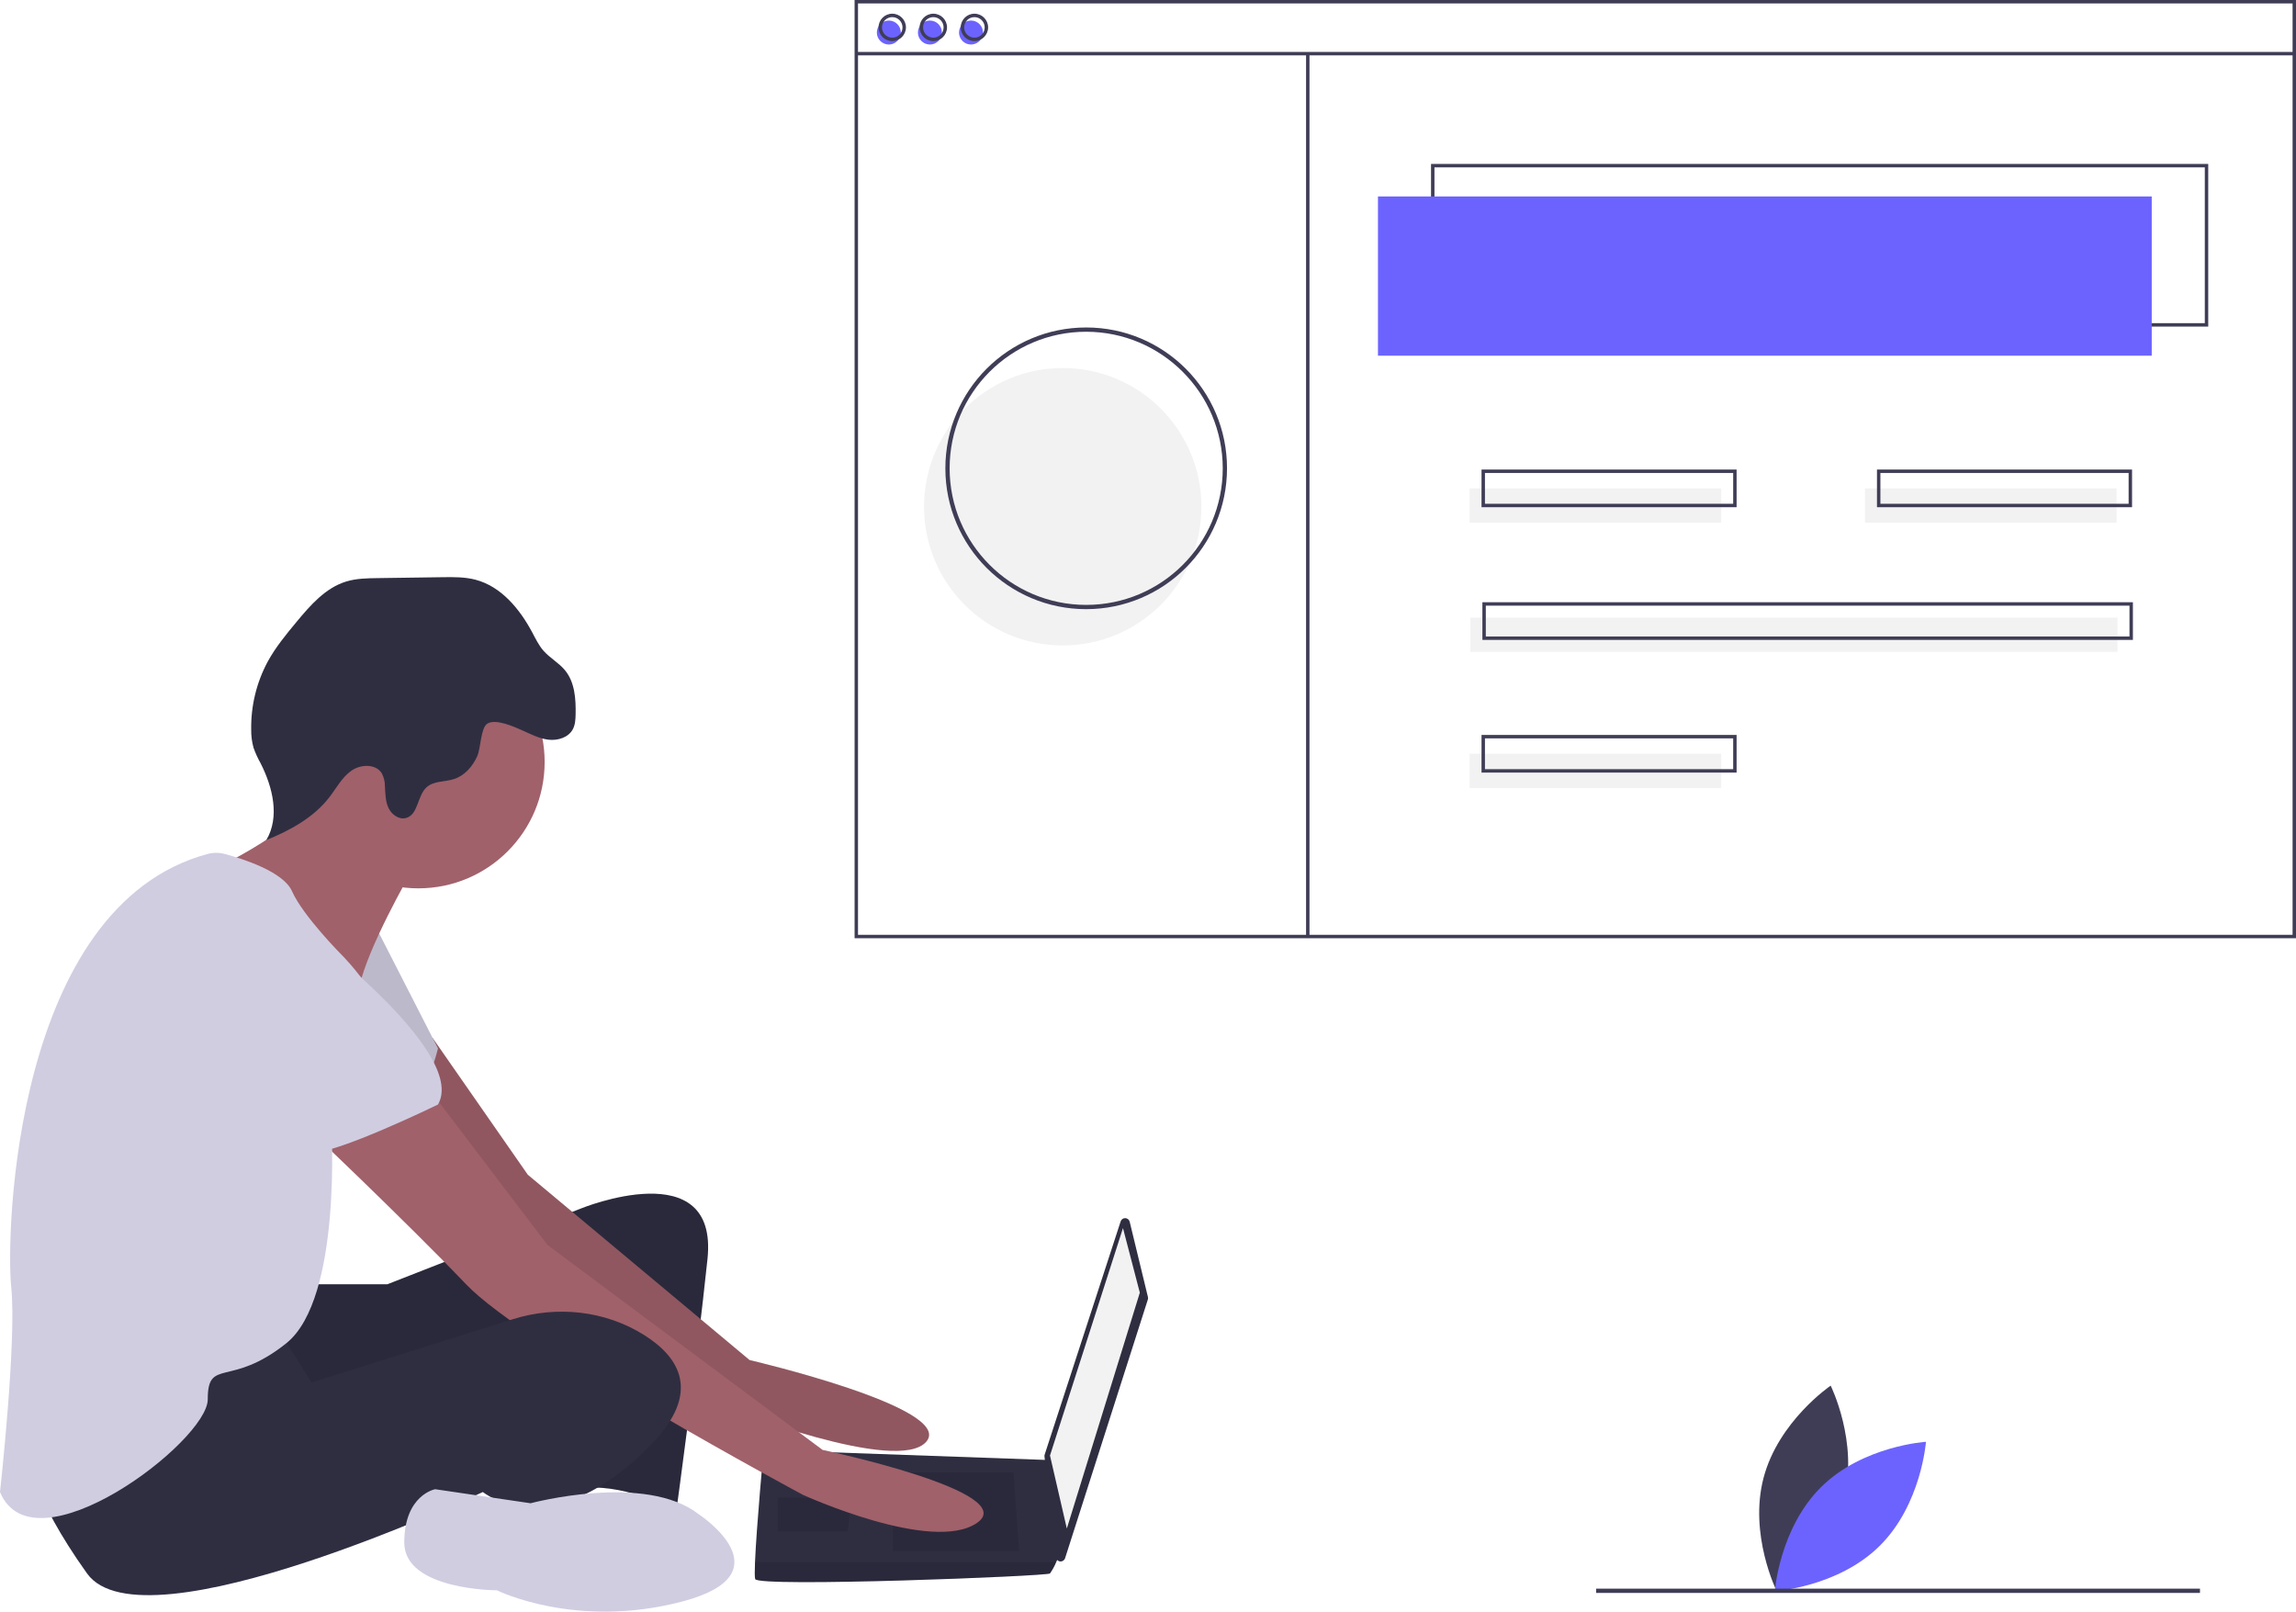
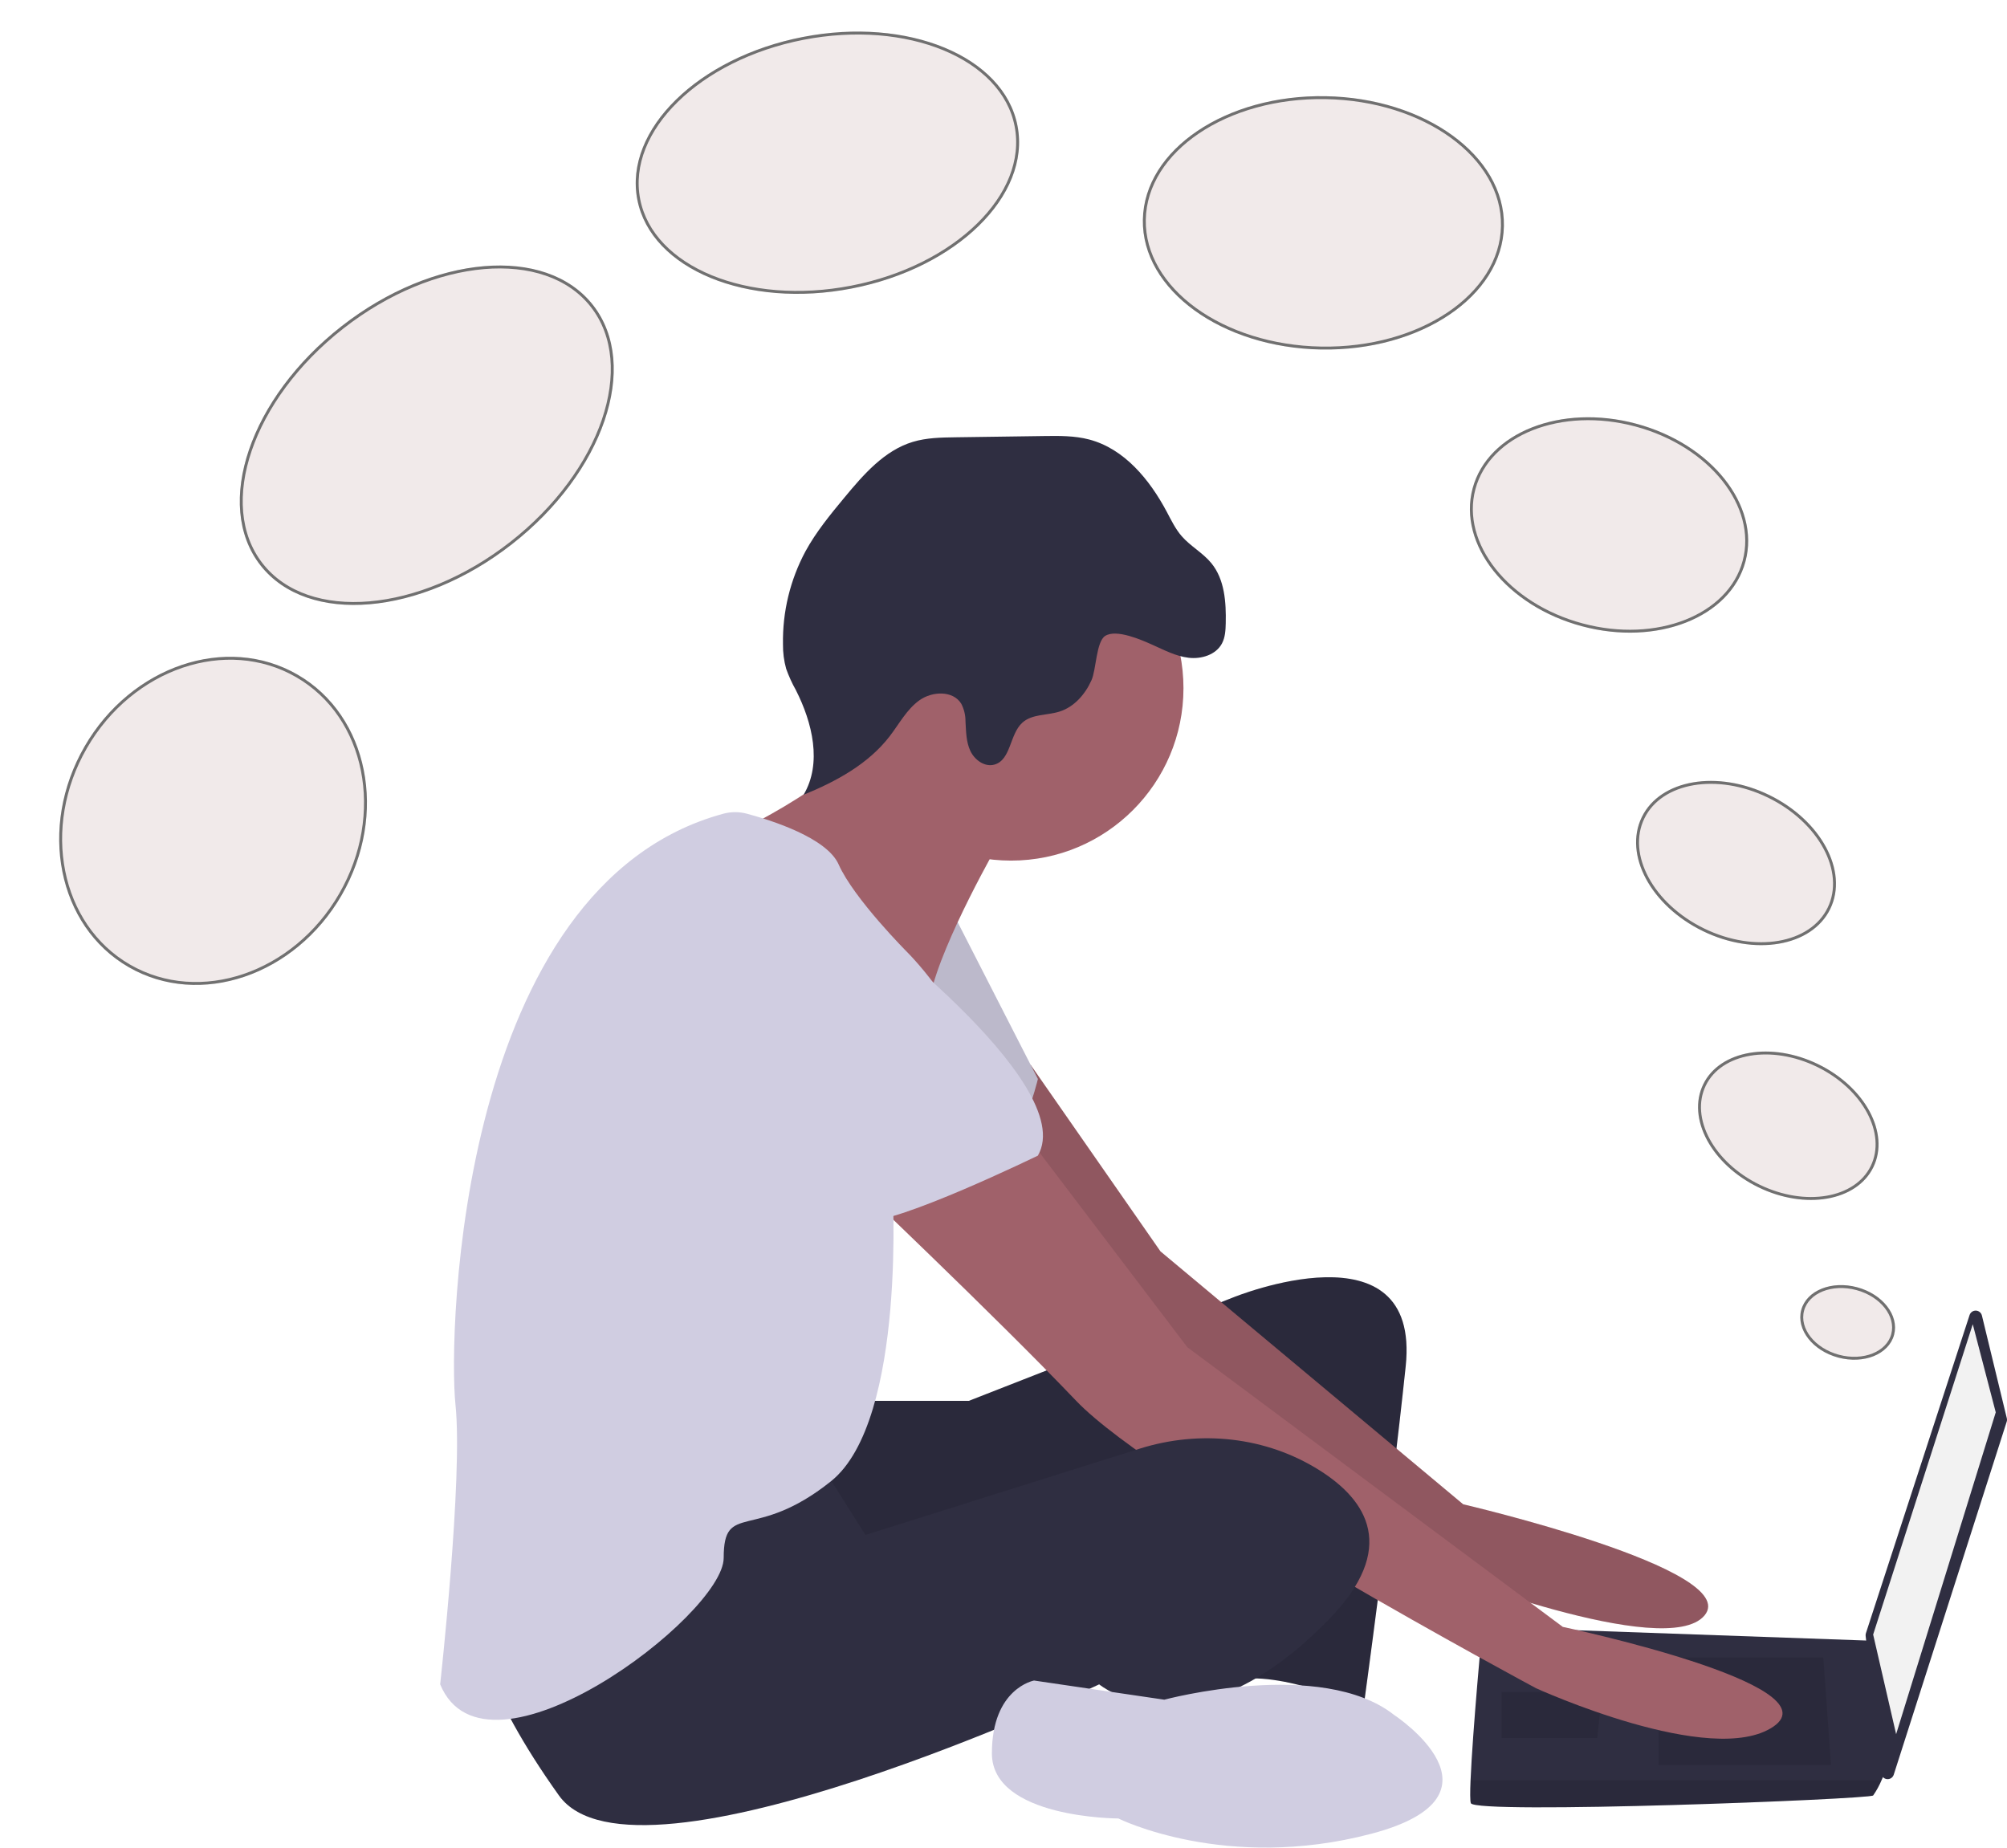
- <svg xmlns="http://www.w3.org/2000/svg" id="ade8c9af-7e2e-4eda-b5c8-b06129257226" data-name="Layer 1" width="1076.064" height="755.228" viewBox="0 0 1076.064 755.228">
-   <path d="M926.114,774.809c-6.985,26.598-31.459,43.22-31.459,43.22s-13.15-26.502-6.166-53.1,31.459-43.22,31.459-43.22S933.098,748.211,926.114,774.809Z" transform="translate(-61.96814 -72.38605)" fill="#3f3d56" />
-   <path d="M915.52,769.183c-19.563,19.327-21.751,48.831-21.751,48.831s29.528-1.831,49.091-21.159,21.751-48.831,21.751-48.831S935.082,749.855,915.52,769.183Z" transform="translate(-61.96814 -72.38605)" fill="#6c63ff" />
-   <path d="M206.702,674.194h36.841l90.788-35.526s64.472-26.315,59.209,23.684-14.473,117.103-14.473,117.103-28.947-13.158-44.736-9.21-5.263-80.262-5.263-80.262-128.945,61.841-140.787,53.946-14.473-63.157-14.473-63.157Z" transform="translate(-61.96814 -72.38605)" fill="#2f2e41" />
-   <path d="M206.702,674.194h36.841l90.788-35.526s64.472-26.315,59.209,23.684-14.473,117.103-14.473,117.103-28.947-13.158-44.736-9.21-5.263-80.262-5.263-80.262-128.945,61.841-140.787,53.946-14.473-63.157-14.473-63.157Z" transform="translate(-61.96814 -72.38605)" opacity="0.1" />
-   <path d="M264.746,558.82l44.586,64.059L413.277,709.72s96.051,22.368,82.893,38.157S402.751,732.088,402.751,732.088s-119.735-86.84-123.682-93.419S231.702,570.249,231.702,570.249Z" transform="translate(-61.96814 -72.38605)" fill="#a0616a" />
-   <path d="M264.746,558.82l44.586,64.059L413.277,709.72s96.051,22.368,82.893,38.157S402.751,732.088,402.751,732.088s-119.735-86.84-123.682-93.419S231.702,570.249,231.702,570.249Z" transform="translate(-61.96814 -72.38605)" opacity="0.1" />
-   <path d="M238.281,507.092l28.947,56.578s-6.579,27.631-17.105,30.263-55.262-34.21-55.262-34.21Z" transform="translate(-61.96814 -72.38605)" fill="#d0cde1" />
-   <path d="M238.281,507.092l28.947,56.578s-6.579,27.631-17.105,30.263-55.262-34.21-55.262-34.21Z" transform="translate(-61.96814 -72.38605)" opacity="0.1" />
-   <path d="M591.419,644.9,599.97,680.172a2.203,2.203,0,0,1-.043,1.19L561.14,802.574a2.203,2.203,0,0,1-4.287-.423l-5.366-47.219a2.203,2.203,0,0,1,.094-.931L587.184,644.737A2.203,2.203,0,0,1,591.419,644.9Z" transform="translate(-61.96814 -72.38605)" fill="#2f2e41" />
-   <polygon points="526.306 575.493 534.2 605.756 499.99 716.28 492.096 682.07 526.306 575.493" fill="#f2f2f2" />
-   <path d="M415.909,812.35c1.316,3.947,136.839-1.316,138.155-2.632a28.561,28.561,0,0,0,2.895-5.263c1.237-2.632,2.368-5.263,2.368-5.263L554.064,756.588l-134.208-4.763s-3.355,36.105-4.039,52.631C415.646,808.626,415.646,811.56,415.909,812.35Z" transform="translate(-61.96814 -72.38605)" fill="#2f2e41" />
-   <polygon points="474.991 689.965 477.622 726.806 418.413 726.806 418.413 689.965 474.991 689.965" opacity="0.1" />
-   <polygon points="398.677 701.806 399.03 701.736 397.361 717.596 364.467 717.596 364.467 701.806 398.677 701.806" opacity="0.1" />
-   <path d="M415.909,812.35c1.316,3.947,136.839-1.316,138.155-2.632a28.561,28.561,0,0,0,2.895-5.263H415.817C415.646,808.626,415.646,811.56,415.909,812.35Z" transform="translate(-61.96814 -72.38605)" opacity="0.1" />
-   <circle cx="196.049" cy="357.076" r="59.209" fill="#a0616a" />
-   <path d="M254.07,482.093s-19.736,34.21-23.684,52.631-59.209-36.841-59.209-36.841l-7.237-19.079s51.973-24.342,48.025-44.078S254.07,482.093,254.07,482.093Z" transform="translate(-61.96814 -72.38605)" fill="#a0616a" />
-   <path d="M264.596,584.722l53.946,71.051,128.945,96.051s93.419,19.736,72.367,34.21-81.577-13.158-81.577-13.158S308.016,703.141,280.385,674.194s-78.946-77.63-78.946-77.63Z" transform="translate(-61.96814 -72.38605)" fill="#a0616a" />
-   <path d="M192.229,695.247,208.018,720.246l94.231-29.646c20.676-6.505,43.348-4.111,61.687,7.442,16.447,10.362,26.973,26.809,3.289,51.15-47.368,48.683-78.946,22.368-78.946,22.368S129.072,846.559,102.757,809.718s-27.631-55.262-27.631-55.262S176.44,691.299,192.229,695.247Z" transform="translate(-61.96814 -72.38605)" fill="#2f2e41" />
-   <path d="M389.593,782.087s42.104,27.631-7.895,40.789-86.84-5.263-86.84-5.263-43.42,0-43.42-22.368,14.473-25,14.473-25l44.736,6.579S364.594,762.351,389.593,782.087Z" transform="translate(-61.96814 -72.38605)" fill="#d0cde1" />
-   <path d="M306.589,414.568c4.03,1.797,8.026,3.923,12.408,4.444s9.371-1.008,11.444-4.903c1.12-2.104,1.248-4.578,1.3-6.961.158-7.225-.364-15.036-4.943-20.627-2.914-3.559-7.167-5.802-10.184-9.274-2.161-2.488-3.599-5.503-5.148-8.411-5.866-11.017-14.551-21.606-26.622-24.782-5.04-1.326-10.328-1.262-15.539-1.188l-30.397.429c-4.919.069-9.914.15-14.623,1.574-9.784,2.958-16.908,11.186-23.432,19.054-4.881,5.887-9.775,11.834-13.439,18.547a65.079,65.079,0,0,0-7.714,31.887,29.833,29.833,0,0,0,1.093,8.437,46.822,46.822,0,0,0,3.316,7.284c5.7,11.197,9.085,25.182,2.665,35.983,11.152-4.555,22.186-10.528,29.542-20.068,3.291-4.267,5.872-9.263,10.258-12.395s11.532-3.403,14.346,1.193a12.857,12.857,0,0,1,1.451,6.022c.206,3.45.2,7.033,1.663,10.164s4.947,5.658,8.273,4.721c5.729-1.614,5.18-10.406,9.593-14.4,3.351-3.033,8.521-2.453,12.826-3.83,5.016-1.604,8.779-5.95,10.924-10.759,1.63-3.656,1.606-13.223,4.691-15.203C294.208,409.022,303.004,412.969,306.589,414.568Z" transform="translate(-61.96814 -72.38605)" fill="#2f2e41" />
-   <path d="M159.24,472.562a15.616,15.616,0,0,1,8.128.021c8.446,2.268,27.38,8.27,31.44,17.405,5.263,11.842,23.684,30.263,23.684,30.263s25,25,19.736,42.104-25,36.841-25,36.841,5.263,81.577-21.052,102.63-36.841,6.579-36.841,26.315S77.757,809.718,61.968,771.561c0,0,7.895-71.051,5.263-96.051C64.638,650.871,68.434,497.145,159.24,472.562Z" transform="translate(-61.96814 -72.38605)" fill="#d0cde1" />
-   <path d="M201.439,505.777s80.262,59.209,65.788,84.209c0,0-48.683,23.684-59.209,22.368s-51.315-47.368-61.841-51.315S130.388,486.04,201.439,505.777Z" transform="translate(-61.96814 -72.38605)" fill="#d0cde1" />
-   <circle cx="498.064" cy="237.458" r="65" fill="#f2f2f2" />
-   <path d="M1096.898,225.427H732.649V149.207H1096.898ZM734.254,223.822h361.039v-73.01H734.254Z" transform="translate(-61.96814 -72.38605)" fill="#3f3d56" />
-   <rect x="645.809" y="92.065" width="362.644" height="74.615" fill="#6c63ff" />
-   <circle cx="416.565" cy="15.244" r="5.616" fill="#6c63ff" />
-   <circle cx="435.82" cy="15.244" r="5.616" fill="#6c63ff" />
-   <circle cx="455.076" cy="15.244" r="5.616" fill="#6c63ff" />
-   <path d="M1138.032,512.052H462.487V72.386h675.545Zm-673.94-1.605h672.336V73.991H464.092Z" transform="translate(-61.96814 -72.38605)" fill="#3f3d56" />
-   <rect x="401.321" y="24.338" width="673.94" height="1.605" fill="#3f3d56" />
-   <path d="M480.138,91.641a6.418,6.418,0,1,1,6.418-6.418A6.426,6.426,0,0,1,480.138,91.641Zm0-11.232a4.814,4.814,0,1,0,4.814,4.814A4.819,4.819,0,0,0,480.138,80.409Z" transform="translate(-61.96814 -72.38605)" fill="#3f3d56" />
-   <path d="M499.393,91.641a6.418,6.418,0,1,1,6.418-6.418A6.426,6.426,0,0,1,499.393,91.641Zm0-11.232a4.814,4.814,0,1,0,4.814,4.814A4.819,4.819,0,0,0,499.393,80.409Z" transform="translate(-61.96814 -72.38605)" fill="#3f3d56" />
-   <path d="M518.649,91.641A6.418,6.418,0,1,1,525.067,85.223,6.426,6.426,0,0,1,518.649,91.641Zm0-11.232a4.814,4.814,0,1,0,4.814,4.814A4.819,4.819,0,0,0,518.649,80.409Z" transform="translate(-61.96814 -72.38605)" fill="#3f3d56" />
-   <rect x="612.109" y="25.14" width="1.605" height="414.346" fill="#3f3d56" />
-   <rect x="688.733" y="228.859" width="117.94" height="16.046" fill="#f2f2f2" />
-   <rect x="874.067" y="228.859" width="117.94" height="16.046" fill="#f2f2f2" />
-   <path d="M875.861,310.07H756.317V292.42H875.861Zm-117.94-1.605H874.257V294.024H757.922Z" transform="translate(-61.96814 -72.38605)" fill="#3f3d56" />
-   <rect x="688.733" y="353.217" width="117.94" height="16.046" fill="#f2f2f2" />
-   <path d="M875.861,434.428H756.317V416.778H875.861Zm-117.94-1.605H874.257V418.382H757.922Z" transform="translate(-61.96814 -72.38605)" fill="#3f3d56" />
-   <rect x="689.134" y="289.433" width="303.273" height="16.046" fill="#f2f2f2" />
-   <path d="M1061.596,372.249H756.718V354.599h304.878ZM758.323,370.645h301.669V356.203H758.323Z" transform="translate(-61.96814 -72.38605)" fill="#3f3d56" />
-   <path d="M1061.195,310.07H941.651V292.42H1061.195Zm-117.94-1.605h116.335V294.024H943.255Z" transform="translate(-61.96814 -72.38605)" fill="#3f3d56" />
-   <path d="M571.032,357.844a66,66,0,1,1,66-66A66.075,66.075,0,0,1,571.032,357.844Zm0-130a64,64,0,1,0,64,64A64.073,64.073,0,0,0,571.032,227.844Z" transform="translate(-61.96814 -72.38605)" fill="#3f3d56" />
-   <rect x="748.064" y="744.458" width="283" height="2" fill="#3f3d56" />
+ <svg xmlns="http://www.w3.org/2000/svg" width="689.217" height="634.488" viewBox="0 0 689.217 634.488">
+   <g id="asd" transform="translate(-109.847 -282.74)">
+     <g id="illu" transform="translate(-407 -87)">
+       <g id="background-image-4" transform="translate(668 249)">
+         <path id="Path_25" data-name="Path 25" d="M206.7,674.194h36.841l90.788-35.526s64.473-26.315,59.209,23.684-14.473,117.1-14.473,117.1-28.947-13.158-44.736-9.21-5.263-80.262-5.263-80.262S200.123,751.824,188.281,743.93s-14.473-63.157-14.473-63.157Z" transform="translate(-61.968 -72.386)" fill="#2f2e41" />
+         <path id="Path_26" data-name="Path 26" d="M206.7,674.194h36.841l90.788-35.526s64.473-26.315,59.209,23.684-14.473,117.1-14.473,117.1-28.947-13.158-44.736-9.21-5.263-80.262-5.263-80.262S200.123,751.824,188.281,743.93s-14.473-63.157-14.473-63.157Z" transform="translate(-61.968 -72.386)" opacity="0.1" />
+         <path id="Path_27" data-name="Path 27" d="M264.746,558.82l44.586,64.059L413.277,709.72s96.051,22.368,82.893,38.157-93.419-15.789-93.419-15.789-119.735-86.84-123.682-93.419-47.367-68.42-47.367-68.42Z" transform="translate(-61.968 -72.386)" fill="#a0616a" />
+         <path id="Path_28" data-name="Path 28" d="M264.746,558.82l44.586,64.059L413.277,709.72s96.051,22.368,82.893,38.157-93.419-15.789-93.419-15.789-119.735-86.84-123.682-93.419-47.367-68.42-47.367-68.42Z" transform="translate(-61.968 -72.386)" opacity="0.1" />
+         <path id="Path_29" data-name="Path 29" d="M238.281,507.092l28.947,56.578s-6.579,27.631-17.1,30.263-55.262-34.21-55.262-34.21Z" transform="translate(-61.968 -72.386)" fill="#d0cde1" />
+         <path id="Path_30" data-name="Path 30" d="M238.281,507.092l28.947,56.578s-6.579,27.631-17.1,30.263-55.262-34.21-55.262-34.21Z" transform="translate(-61.968 -72.386)" opacity="0.1" />
+         <path id="Path_31" data-name="Path 31" d="M591.419,644.9l8.551,35.272a2.2,2.2,0,0,1-.043,1.19L561.14,802.574a2.2,2.2,0,0,1-4.287-.423l-5.366-47.219a2.2,2.2,0,0,1,.094-.931l35.6-109.264a2.2,2.2,0,0,1,4.235.163Z" transform="translate(-61.968 -72.386)" fill="#2f2e41" />
+         <path id="Path_32" data-name="Path 32" d="M526.306,575.493l7.894,30.263L499.99,716.28,492.1,682.07Z" fill="#f2f2f2" />
+         <path id="Path_33" data-name="Path 33" d="M415.909,812.35c1.316,3.947,136.839-1.316,138.155-2.632a28.565,28.565,0,0,0,2.895-5.263c1.237-2.632,2.368-5.263,2.368-5.263l-5.263-42.6-134.208-4.763s-3.355,36.1-4.039,52.631C415.646,808.626,415.646,811.56,415.909,812.35Z" transform="translate(-61.968 -72.386)" fill="#2f2e41" />
+         <path id="Path_34" data-name="Path 34" d="M474.991,689.965l2.631,36.841H418.413V689.965Z" opacity="0.1" />
+         <path id="Path_35" data-name="Path 35" d="M398.677,701.806l.353-.07-1.669,15.86H364.467v-15.79Z" opacity="0.1" />
+         <path id="Path_36" data-name="Path 36" d="M415.909,812.35c1.316,3.947,136.839-1.316,138.155-2.632a28.565,28.565,0,0,0,2.895-5.263H415.817C415.646,808.626,415.646,811.56,415.909,812.35Z" transform="translate(-61.968 -72.386)" opacity="0.1" />
+         <circle id="Ellipse_16" data-name="Ellipse 16" cx="59.209" cy="59.209" r="59.209" transform="translate(136.84 297.867)" fill="#a0616a" />
+         <path id="Path_37" data-name="Path 37" d="M254.07,482.093s-19.736,34.21-23.684,52.631-59.209-36.841-59.209-36.841L163.94,478.8s51.973-24.342,48.025-44.078S254.07,482.093,254.07,482.093Z" transform="translate(-61.968 -72.386)" fill="#a0616a" />
+         <path id="Path_38" data-name="Path 38" d="M264.6,584.722l53.946,71.051,128.945,96.051s93.419,19.737,72.367,34.21-81.577-13.158-81.577-13.158-130.261-69.735-157.892-98.682-78.946-77.63-78.946-77.63Z" transform="translate(-61.968 -72.386)" fill="#a0616a" />
+         <path id="Path_39" data-name="Path 39" d="M192.229,695.247l15.789,25L302.249,690.6c20.676-6.5,43.348-4.111,61.687,7.442,16.447,10.362,26.973,26.809,3.289,51.15-47.367,48.683-78.946,22.368-78.946,22.368s-159.208,75-185.523,38.157-27.631-55.262-27.631-55.262S176.44,691.3,192.229,695.247Z" transform="translate(-61.968 -72.386)" fill="#2f2e41" />
+         <path id="Path_40" data-name="Path 40" d="M389.593,782.087s42.1,27.631-7.895,40.789-86.84-5.263-86.84-5.263-43.42,0-43.42-22.368,14.473-25,14.473-25l44.736,6.579S364.594,762.351,389.593,782.087Z" transform="translate(-61.968 -72.386)" fill="#d0cde1" />
+         <path id="Path_41" data-name="Path 41" d="M306.589,414.568c4.03,1.8,8.026,3.923,12.408,4.444s9.371-1.008,11.444-4.9c1.12-2.1,1.248-4.578,1.3-6.961.158-7.225-.364-15.036-4.943-20.627-2.914-3.559-7.167-5.8-10.184-9.274-2.161-2.488-3.6-5.5-5.148-8.411-5.866-11.017-14.551-21.606-26.622-24.782-5.04-1.326-10.328-1.262-15.539-1.188l-30.4.429c-4.919.069-9.914.15-14.623,1.574-9.784,2.958-16.908,11.186-23.432,19.054-4.881,5.887-9.775,11.834-13.439,18.547a65.079,65.079,0,0,0-7.714,31.887,29.834,29.834,0,0,0,1.093,8.437,46.822,46.822,0,0,0,3.316,7.284c5.7,11.2,9.085,25.182,2.665,35.983,11.152-4.555,22.186-10.528,29.542-20.068,3.291-4.267,5.872-9.263,10.258-12.395s11.532-3.4,14.346,1.193a12.857,12.857,0,0,1,1.451,6.022c.206,3.45.2,7.033,1.663,10.164s4.947,5.658,8.273,4.721c5.729-1.614,5.18-10.406,9.593-14.4,3.351-3.033,8.521-2.453,12.826-3.83,5.016-1.6,8.779-5.95,10.924-10.759,1.63-3.656,1.606-13.223,4.691-15.2C294.208,409.022,303,412.969,306.589,414.568Z" transform="translate(-61.968 -72.386)" fill="#2f2e41" />
+         <path id="Path_42" data-name="Path 42" d="M159.24,472.562a15.615,15.615,0,0,1,8.128.021c8.446,2.268,27.38,8.27,31.44,17.4,5.263,11.842,23.684,30.263,23.684,30.263s25,25,19.736,42.1-25,36.841-25,36.841,5.263,81.577-21.052,102.63-36.841,6.579-36.841,26.315-81.578,81.577-97.367,43.42c0,0,7.895-71.051,5.263-96.051C64.638,650.871,68.435,497.145,159.24,472.562Z" transform="translate(-61.968 -72.386)" fill="#d0cde1" />
+         <path id="Path_43" data-name="Path 43" d="M201.439,505.777s80.262,59.209,65.788,84.209c0,0-48.683,23.684-59.209,22.368s-51.315-47.367-61.841-51.315S130.388,486.04,201.439,505.777Z" transform="translate(-61.968 -72.386)" fill="#d0cde1" />
+       </g>
+     </g>
+     <g id="Ellipse_17" data-name="Ellipse 17" transform="matrix(0.966, 0.259, -0.259, 0.966, 731.645, 720.527)" fill="#f1eaea" stroke="#707070" stroke-width="1">
+       <ellipse cx="16.5" cy="12.5" rx="16.5" ry="12.5" stroke="none" />
+       <ellipse cx="16.5" cy="12.5" rx="16" ry="12" fill="none" />
+     </g>
+     <g id="Ellipse_18" data-name="Ellipse 18" transform="matrix(0.899, 0.438, -0.438, 0.899, 705.034, 633.977)" fill="#f1eaea" stroke="#707070" stroke-width="1">
+       <ellipse cx="32.5" cy="23.5" rx="32.5" ry="23.5" stroke="none" />
+       <ellipse cx="32.5" cy="23.5" rx="32" ry="23" fill="none" />
+     </g>
+     <g id="Ellipse_19" data-name="Ellipse 19" transform="matrix(0.899, 0.438, -0.438, 0.899, 685.034, 539.977)" fill="#f1eaea" stroke="#707070" stroke-width="1">
+       <ellipse cx="36" cy="26" rx="36" ry="26" stroke="none" />
+       <ellipse cx="36" cy="26" rx="35.5" ry="25.5" fill="none" />
+     </g>
+     <g id="Ellipse_20" data-name="Ellipse 20" transform="matrix(0.966, 0.259, -0.259, 0.966, 624.875, 415.683)" fill="#f1eaea" stroke="#707070" stroke-width="1">
+       <ellipse cx="48.5" cy="36" rx="48.5" ry="36" stroke="none" />
+       <ellipse cx="48.5" cy="36" rx="48" ry="35.5" fill="none" />
+     </g>
+     <g id="Ellipse_21" data-name="Ellipse 21" transform="translate(503.074 314.695) rotate(1)" fill="#f1eaea" stroke="#707070" stroke-width="1">
+       <ellipse cx="62" cy="43.5" rx="62" ry="43.5" stroke="none" />
+       <ellipse cx="62" cy="43.5" rx="61.5" ry="43" fill="none" />
+     </g>
+     <g id="Ellipse_22" data-name="Ellipse 22" transform="translate(320.311 308.117) rotate(-11)" fill="#f1eaea" stroke="#707070" stroke-width="1">
+       <ellipse cx="66.5" cy="44" rx="66.5" ry="44" stroke="none" />
+       <ellipse cx="66.5" cy="44" rx="66" ry="43.5" fill="none" />
+     </g>
+     <g id="Ellipse_23" data-name="Ellipse 23" transform="matrix(0.788, -0.616, 0.616, 0.788, 170.01, 439.434)" fill="#f1eaea" stroke="#707070" stroke-width="1">
+       <ellipse cx="72.5" cy="47.5" rx="72.5" ry="47.5" stroke="none" />
+       <ellipse cx="72.5" cy="47.5" rx="72" ry="47" fill="none" />
+     </g>
+     <g id="Ellipse_24" data-name="Ellipse 24" transform="matrix(-0.866, -0.5, 0.5, -0.866, 198.182, 640.364)" fill="#f1eaea" stroke="#707070" stroke-width="1">
+       <ellipse cx="51" cy="58" rx="51" ry="58" stroke="none" />
+       <ellipse cx="51" cy="58" rx="50.5" ry="57.5" fill="none" />
+     </g>
+   </g>
</svg>
